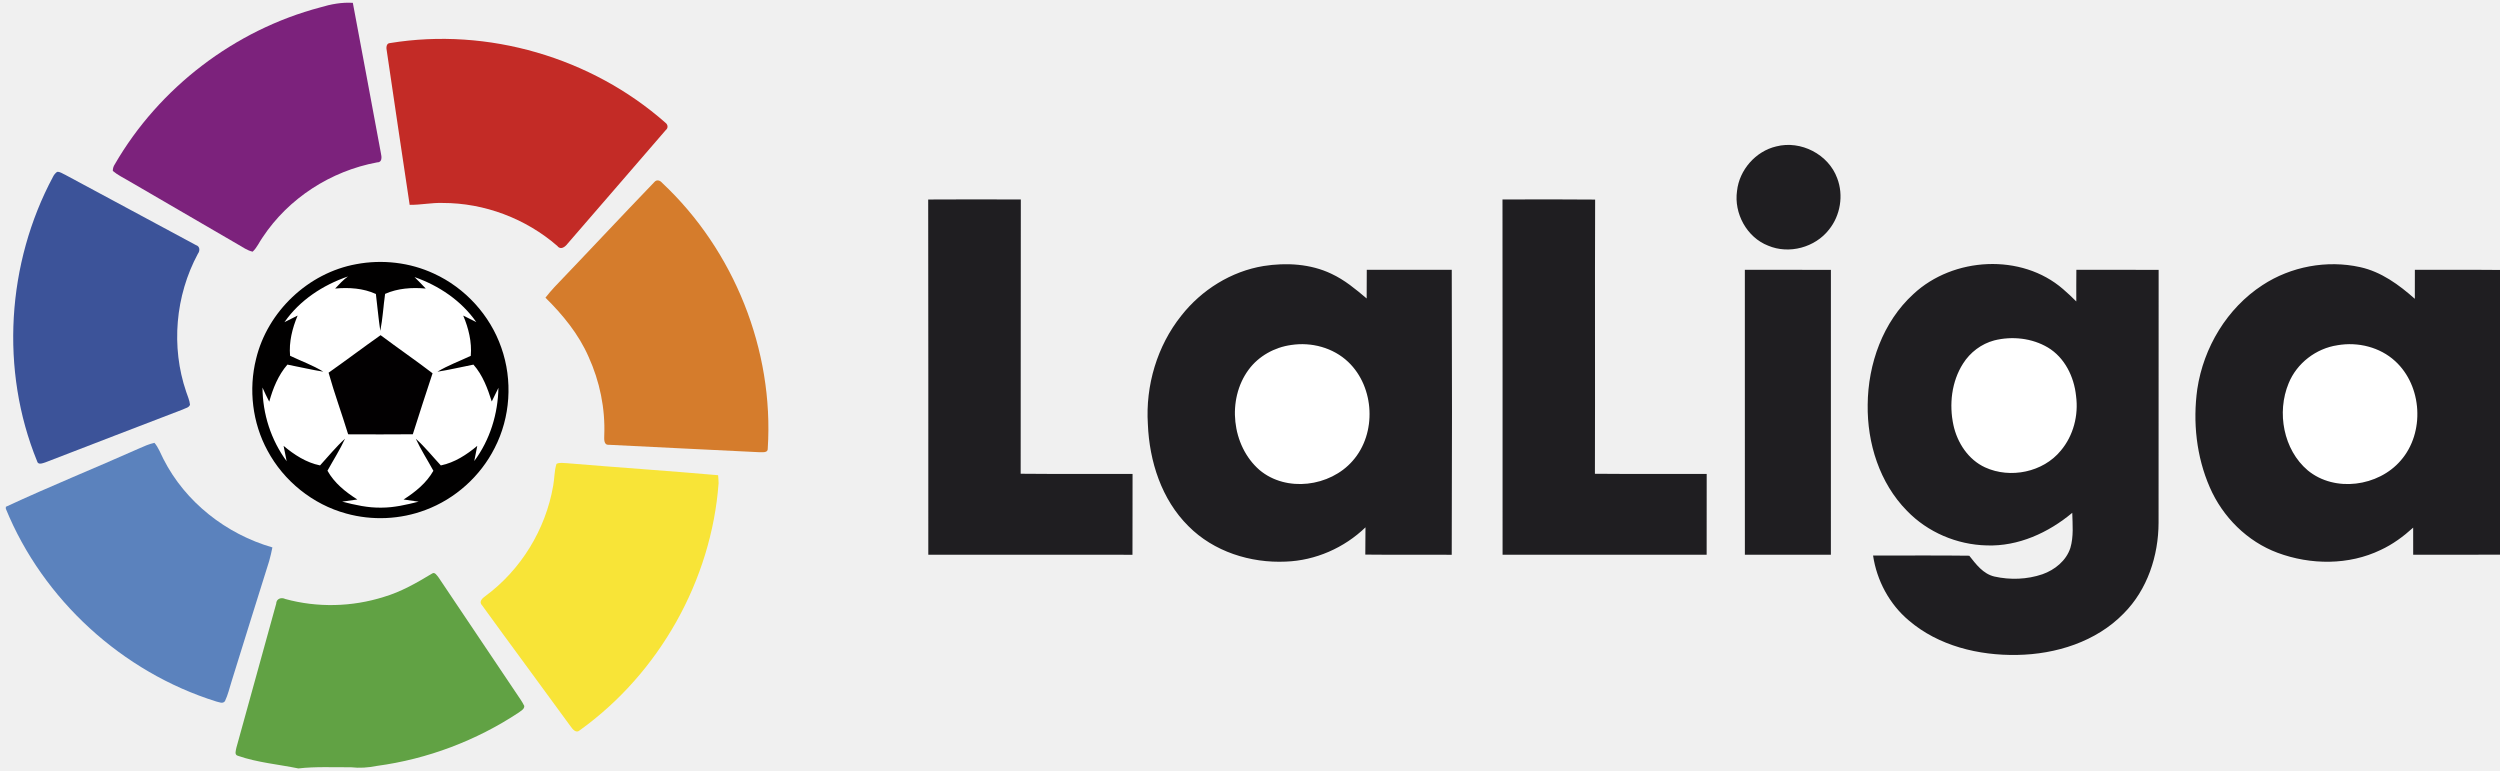
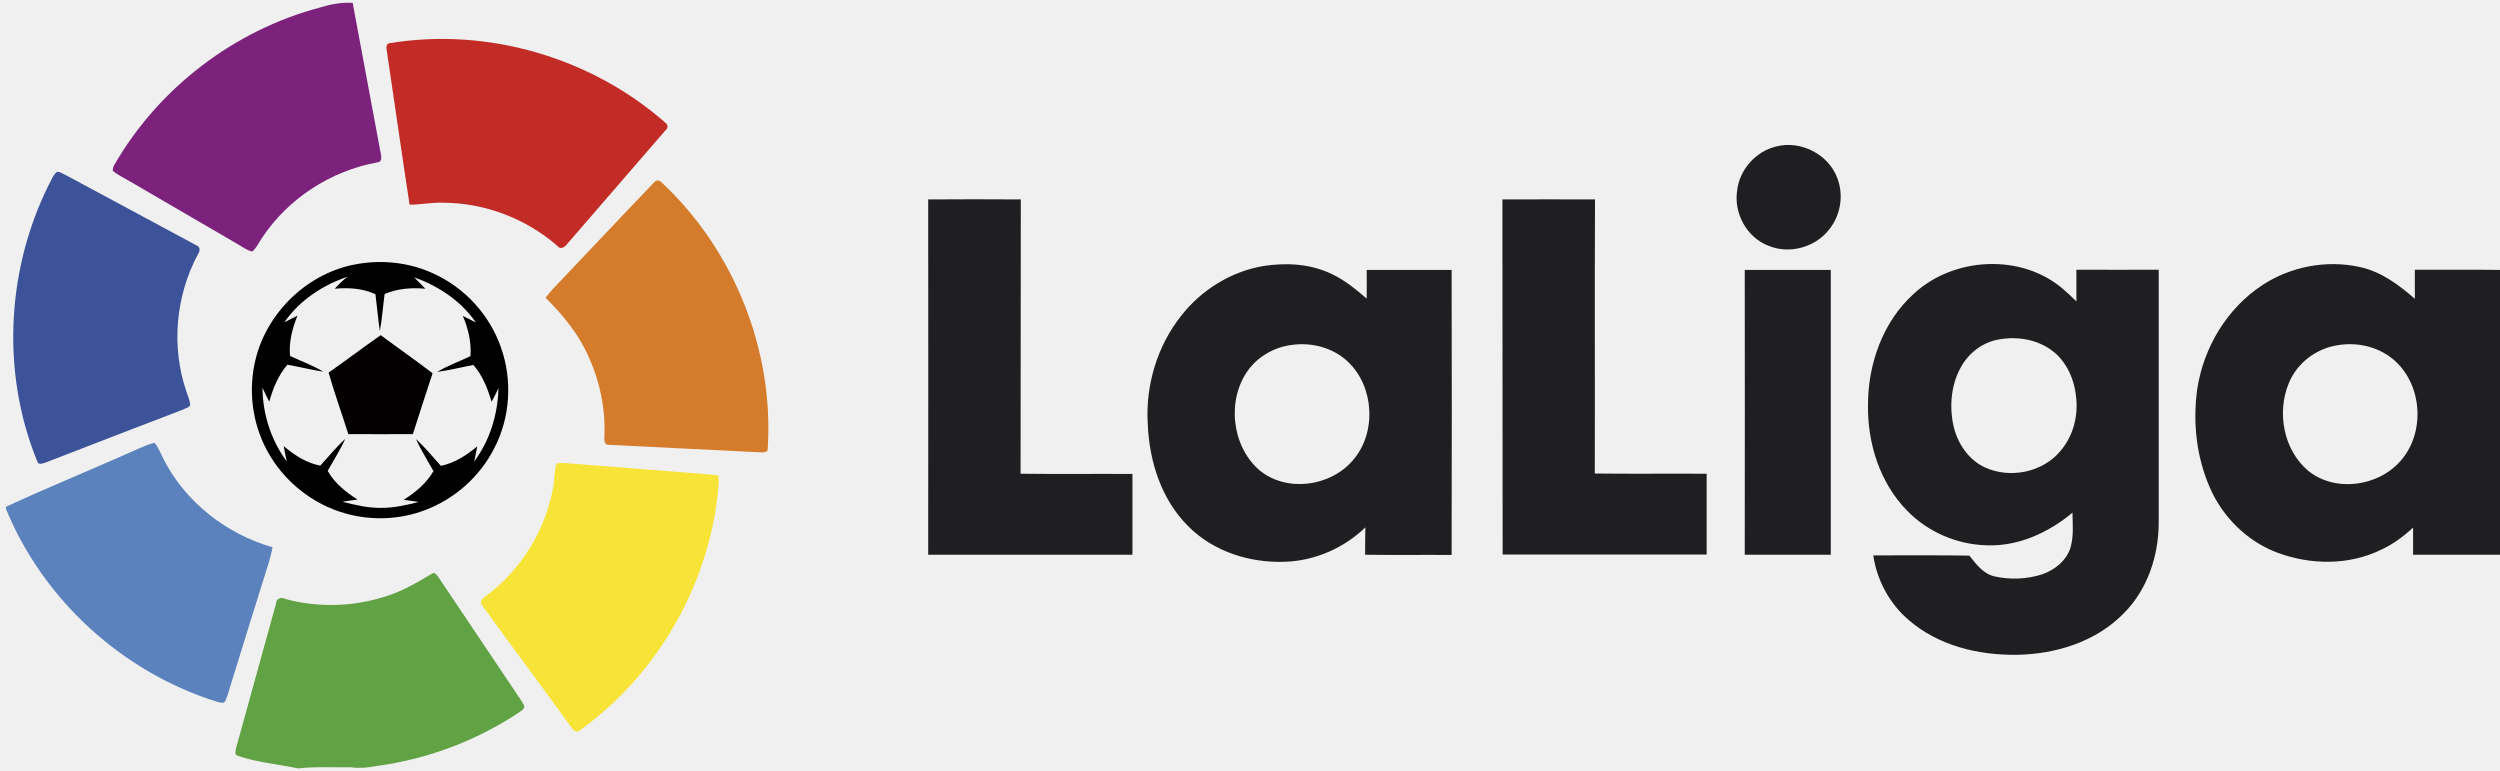
- <svg xmlns="http://www.w3.org/2000/svg" height="352pt" viewBox="-2.67 .68 1144.67 350.86" width="1142pt">
-   <path d="m127.56 147.22c6.99-10.08 17.61-17 29.09-20.95-2.18 1.61-4.04 3.57-5.87 5.54 6.31-.57 12.82-.17 18.66 2.49.7 5.62 1.17 11.27 2.02 16.87 1.1-5.59 1.4-11.29 2.19-16.92 5.84-2.59 12.31-3.01 18.6-2.44-1.7-1.77-3.38-3.56-5.14-5.26 11.2 3.92 21.48 10.82 28.31 20.64-2.02-.97-4-1.97-5.99-2.99 2.45 5.8 4 12.09 3.46 18.43-5.09 2.4-10.43 4.35-15.27 7.26 5.54-.86 10.99-2.18 16.49-3.25 4.25 4.82 6.47 10.85 8.38 16.88 1.02-2.09 2.01-4.19 3.06-6.26-.22 11.99-3.88 23.89-11.08 33.55.48-2.32.93-4.64 1.38-6.96-4.88 4.08-10.36 7.65-16.68 8.96-3.79-4.09-7.29-8.48-11.45-12.21 2.34 5.06 5.39 9.76 8.05 14.65-3.19 5.63-8.28 9.73-13.65 13.15 2.3.34 4.61.66 6.91 1-5.59 1.4-11.28 2.74-17.08 2.74-6.1.12-12.1-1.24-17.97-2.76 2.32-.34 4.64-.65 6.96-.99-5.4-3.4-10.53-7.51-13.68-13.17 2.69-4.88 5.71-9.57 8.04-14.64-4.15 3.74-7.65 8.12-11.43 12.22-6.33-1.28-11.82-4.86-16.69-8.95.45 2.35.9 4.7 1.41 7.04-7.2-9.72-11.01-21.67-11.08-33.75.94 2.2 2.01 4.34 3.1 6.46 1.7-6.12 4.11-12.11 8.31-16.97 5.48 1.05 10.91 2.36 16.42 3.24-4.78-2.95-10.12-4.84-15.19-7.26-.58-6.33 1.01-12.61 3.44-18.41-2 1.02-4.01 2.04-6.03 3.02m20.22 23.12c2.66 9.5 6.08 18.78 8.96 28.21 9.87.03 19.74.08 29.6-.02 2.91-9.34 6.01-18.61 9.04-27.91-7.81-5.99-15.92-11.55-23.79-17.45-8 5.64-15.8 11.55-23.81 17.17zm762.66-14.79c8.15-2.04 17.23-1.07 24.52 3.23 7.74 4.62 12.04 13.44 12.93 22.19 1.2 8.84-1.19 18.21-6.99 25.07-8.11 9.91-23.17 12.95-34.69 7.65-7.66-3.53-12.69-11.22-14.46-19.29-2.05-9.48-.89-19.95 4.39-28.23 3.24-5.15 8.4-9.05 14.3-10.62zm-321.91 2.1c9.28-1.43 19.26 1.24 26.11 7.77 12.13 11.53 13.15 32.76 2.02 45.3-10.35 11.87-30.39 14.52-42.67 4.16-12.75-11.1-15-32.34-4.96-45.92 4.59-6.24 11.87-10.26 19.5-11.31zm479.08.11c9.29-1.62 19.4.84 26.41 7.3 12.43 11.37 13.64 32.78 2.55 45.48-10.24 11.94-30.23 14.74-42.6 4.53-11.17-9.47-14.27-26.57-8.76-39.86 3.74-9.24 12.57-15.99 22.4-17.45z" fill="#fff" />
-   <path d="m144.02 3.07c4.82-1.46 9.8-2.39 14.86-2.07 4.36 22.95 8.56 45.92 12.86 68.88.38 1.63.67 4.23-1.75 4.17-21.14 3.91-40.61 16.43-52.48 34.42-1.51 2.14-2.55 4.66-4.5 6.46-2.46-.51-4.5-2.08-6.66-3.27-16.63-9.71-33.29-19.37-49.94-29.05-2.51-1.49-5.18-2.75-7.42-4.64-.03-1.09.27-2.11.9-3.04 20.3-35.1 54.93-61.51 94.13-71.86z" fill="#7c227c" />
-   <path d="m175.98 19.41c44.66-7.29 92.15 6.58 126.05 36.5 1.15.85 1.31 2.43.14 3.34-14.9 17.37-29.97 34.59-44.9 51.94-1.11 1.49-3.22 3.19-4.73 1.14-14.44-12.55-33.41-19.74-52.55-19.7-5.06-.17-10.04.93-15.09.86-3.59-23.45-6.95-46.94-10.46-70.4-.32-1.35-.38-3.66 1.54-3.68z" fill="#c32b26" />
-   <path d="m810.6 66.74c11.24-2.91 23.97 3.63 27.93 14.58 2.99 7.79 1.46 17.06-3.78 23.53-6.36 8.16-18.28 11.39-27.84 7.33-9.78-3.79-15.73-14.78-14.25-25.06 1.04-9.62 8.51-18.16 17.94-20.38zm-388.28 24.31c14.14-.09 28.28-.07 42.41-.01-.11 41.86.04 83.72-.07 125.57 17.07.18 34.15.01 51.23.09-.04 12.34.03 24.67-.04 37.01-31.16-.05-62.32.01-93.48-.03-.02-54.21.06-108.42-.05-162.63zm262.95-.01c14.14-.05 28.28-.11 42.42.04-.16 41.84.03 83.69-.1 125.54 17.06.17 34.12-.01 51.18.09-.04 12.33 0 24.66-.02 36.99-31.15-.01-62.3 0-93.44-.01-.03-54.22.04-108.43-.04-162.65zm-147.04 53.17c9.26-11.79 22.82-20.29 37.68-22.72 10.38-1.62 21.44-1.02 31.04 3.57 6 2.79 11.12 7.05 16.13 11.3.06-4.37.03-8.75.05-13.12 12.97 0 25.94.01 38.91-.01.14 43.49.15 86.99-.01 130.48-13.19-.07-26.38.07-39.57-.08.04-4.16.02-8.32.08-12.48-9.73 9.4-22.91 15.2-36.46 15.69-16.21.75-33.08-4.58-44.63-16.26-12.29-12.18-17.87-29.67-18.55-46.66-1.12-17.69 4.23-35.82 15.33-49.71m50.3 13.44c-7.63 1.05-14.91 5.07-19.5 11.31-10.04 13.58-7.79 34.82 4.96 45.92 12.28 10.36 32.32 7.71 42.67-4.16 11.13-12.54 10.11-33.77-2.02-45.3-6.85-6.53-16.83-9.2-26.11-7.77zm284.91-23.33c18.2-16.99 49.46-18.78 68.51-2.24 2.1 1.79 4.09 3.7 6.05 5.65 0-4.84-.03-9.68.03-14.51 12.56.06 25.11 0 37.67.03-.03 38.59.02 77.18-.03 115.77-.03 15.16-5.14 30.71-15.99 41.58-12.6 12.94-31.01 18.67-48.74 18.97-17.6.33-36.07-4.14-49.66-15.81-8.86-7.46-14.64-18.26-16.33-29.69 14.68.02 29.36-.12 44.04.07 3.1 3.92 6.33 8.33 11.53 9.54 7.2 1.61 14.94 1.35 21.95-1.04 5.68-2 10.92-6.2 12.82-12.08 1.53-5.21 1-10.71.86-16.06-10.88 9.1-24.73 15.45-39.13 14.93-13.64-.31-27.09-6.02-36.57-15.87-12.52-12.72-18.23-30.95-17.97-48.55.15-18.68 6.95-37.92 20.96-50.69m37 21.23c-5.9 1.57-11.06 5.47-14.3 10.62-5.28 8.28-6.44 18.75-4.39 28.23 1.77 8.07 6.8 15.76 14.46 19.29 11.52 5.3 26.58 2.26 34.69-7.65 5.8-6.86 8.19-16.23 6.99-25.07-.89-8.75-5.19-17.57-12.93-22.19-7.29-4.3-16.37-5.27-24.52-3.23zm122.81-25.3c13.02-8.55 29.51-11.61 44.72-8.24 9.63 2.11 17.78 8.07 25.03 14.51-.01-4.43-.01-8.86.02-13.29 12.99.07 25.98-.07 38.98.07v130.37c-13.25.04-26.5.01-39.75.03-.01-4.14-.01-8.28-.01-12.42-4.46 4.06-9.37 7.67-14.85 10.21-14.63 7.07-32.09 6.92-47.18 1.33-13.94-5.17-25.22-16.43-31.1-30.02-6.12-14.03-7.81-29.87-5.71-44.98 2.87-19.03 13.62-37.01 29.85-47.57m34.36 27.51c-9.83 1.46-18.66 8.21-22.4 17.45-5.51 13.29-2.41 30.39 8.76 39.86 12.37 10.21 32.36 7.41 42.6-4.53 11.09-12.7 9.88-34.11-2.55-45.48-7.01-6.46-17.12-8.92-26.41-7.3zm-271.37-34.52c13.13.01 26.26-.01 39.4.01-.02 43.48-.02 86.96-.01 130.44-13.13.01-26.25-.01-39.38.01-.01-43.49 0-86.97-.01-130.46z" fill="#1f1e21" />
-   <path d="m23.48 78.39c1.37-.15 2.55.87 3.76 1.37 19.9 10.78 39.9 21.36 59.79 32.15 1.91.58 1.93 2.63.89 4.01-10.3 19.15-12.38 42.57-5.34 63.17.63 1.95 1.54 3.85 1.75 5.92-.49 1.39-2.16 1.55-3.29 2.17-21.02 8.02-41.99 16.16-62.98 24.24-1.29.39-3.32 1.31-3.77-.61-16.96-41.63-13.87-90.62 7.32-130.18a5.82 5.82 0 0 1 1.87-2.24z" fill="#3c5399" />
-   <path d="m297.01 82.98c1.09-1.23 2.64-.63 3.53.48 32.89 30.82 51.21 76.57 48.32 121.57.17 2.15-2.49 1.66-3.82 1.72-23-1.18-46.02-2.19-69.01-3.4-2.34.15-2.06-2.74-2.03-4.3.5-12.34-2.07-24.75-7.18-35.99-4.53-10.35-11.76-19.18-19.75-27.06 1.33-1.66 2.66-3.31 4.12-4.85 15.34-16 30.46-32.21 45.82-48.17z" fill="#d57c2c" />
-   <path d="m160.46 120.65c11.9-2.24 24.52-.81 35.52 4.31 14.31 6.54 25.76 19.07 30.9 33.95 5.26 14.87 4.17 31.89-3.07 45.92-6.53 12.94-18.05 23.29-31.64 28.36-11.53 4.38-24.45 4.94-36.32 1.64-15.28-4.16-28.59-14.86-36.04-28.82-6.91-12.68-8.73-27.98-5.23-41.98 5.22-21.72 23.89-39.4 45.88-43.38m-32.9 26.57c2.02-.98 4.03-2 6.03-3.02-2.43 5.8-4.02 12.08-3.44 18.41 5.07 2.42 10.41 4.31 15.19 7.26-5.51-.88-10.94-2.19-16.42-3.24-4.2 4.86-6.61 10.85-8.31 16.97-1.09-2.12-2.16-4.26-3.1-6.46.07 12.08 3.88 24.03 11.08 33.75-.51-2.34-.96-4.69-1.41-7.04 4.87 4.09 10.36 7.67 16.69 8.95 3.78-4.1 7.28-8.48 11.43-12.22-2.33 5.07-5.35 9.76-8.04 14.64 3.15 5.66 8.28 9.77 13.68 13.17-2.32.34-4.64.65-6.96.99 5.87 1.52 11.87 2.88 17.97 2.76 5.8 0 11.49-1.34 17.08-2.74-2.3-.34-4.61-.66-6.91-1 5.37-3.42 10.46-7.52 13.65-13.15-2.66-4.89-5.71-9.59-8.05-14.65 4.16 3.73 7.66 8.12 11.45 12.21 6.32-1.31 11.8-4.88 16.68-8.96-.45 2.32-.9 4.64-1.38 6.96 7.2-9.66 10.86-21.56 11.08-33.55-1.05 2.07-2.04 4.17-3.06 6.26-1.91-6.03-4.13-12.06-8.38-16.88-5.5 1.07-10.95 2.39-16.49 3.25 4.84-2.91 10.18-4.86 15.27-7.26.54-6.34-1.01-12.63-3.46-18.43 1.99 1.02 3.97 2.02 5.99 2.99-6.83-9.82-17.11-16.72-28.31-20.64 1.76 1.7 3.44 3.49 5.14 5.26-6.29-.57-12.76-.15-18.6 2.44-.79 5.63-1.09 11.33-2.19 16.92-.85-5.6-1.32-11.25-2.02-16.87-5.84-2.66-12.35-3.06-18.66-2.49 1.83-1.97 3.69-3.93 5.87-5.54-11.48 3.95-22.1 10.87-29.09 20.95z" fill="#010000" />
-   <path d="m147.78 170.34c8.01-5.62 15.81-11.53 23.81-17.17 7.87 5.9 15.98 11.46 23.79 17.45-3.03 9.3-6.13 18.57-9.04 27.91-9.86.1-19.73.05-29.6.02-2.88-9.43-6.3-18.71-8.96-28.21z" fill="#020001" />
-   <path d="m61.07 205.01c2.26-1.01 4.54-2.03 6.98-2.55 1.86 2.17 2.81 4.93 4.12 7.44 10.02 19.72 28.74 34.33 49.88 40.44-.44 2.1-.88 4.21-1.48 6.27-5.8 18.31-11.45 36.66-17.18 54.99-.97 3.05-1.67 6.21-3.05 9.11-1.02 1.43-2.7.42-4.03.17-42.95-13.43-79.28-46.55-96.31-88.23v-.9c20.14-9.37 40.77-17.7 61.07-26.74z" fill="#5b82bd" />
-   <path d="m252.13 212.09c1.48-.75 3.18-.34 4.77-.31 23.07 1.94 46.17 3.47 69.23 5.5.12 1.21.19 2.43.22 3.66-3.29 44.55-27.25 87.05-63.52 113.1-1.61 1.57-3.27-.34-4.15-1.64-13.48-18.55-27.18-36.96-40.62-55.54-1.65-1.63.14-3.29 1.49-4.23 16.31-12 27.6-30.5 31.05-50.44.65-3.35.48-6.84 1.53-10.1z" fill="#f8e437" />
-   <path d="m195.15 262.32c1.3-.89 2.2.87 2.91 1.67 12.61 18.7 25.12 37.48 37.73 56.18.6.88 1.12 1.81 1.59 2.77.06 1.5-1.5 2.16-2.47 2.97-19.49 12.9-41.89 21.37-65.05 24.48-3.92.79-7.91 1.07-11.9.61-8.01.07-16.05-.38-24.01.54-9.26-1.89-18.81-2.68-27.78-5.82-1.64-.45-.79-2.53-.6-3.7 6.12-21.95 12.11-43.95 18.22-65.91.05-2.28 2.32-3.07 4.16-2.15 14.7 4.03 30.54 3.65 45.07-.94 7.93-2.32 15.11-6.46 22.13-10.7z" fill="#61a244" />
+ <svg xmlns="http://www.w3.org/2000/svg" version="1.1" id="Capa_1" x="0px" y="0px" viewBox="0 0 1142 352" style="enable-background:new 0 0 1142 352;" xml:space="preserve">
+   <style type="text/css">
+ 	.st0{fill:#7C227C;}
+ 	.st1{fill:#C32B26;}
+ 	.st2{fill:#1F1E21;}
+ 	.st3{fill:#3C5399;}
+ 	.st4{fill:#D57C2C;}
+ 	.st5{fill:#010000;}
+ 	.st6{fill:#020001;}
+ 	.st7{fill:#5B82BD;}
+ 	.st8{fill:#F8E437;}
+ 	.st9{fill:#61A244;}
+ </style>
+   <path class="st0" d="M146.3,3.4c4.8-1.5,9.8-2.4,14.8-2.1c4.3,22.9,8.5,45.8,12.8,68.7c0.4,1.6,0.7,4.2-1.7,4.2  c-21.1,3.9-40.5,16.4-52.4,34.3c-1.5,2.1-2.5,4.6-4.5,6.4c-2.5-0.5-4.5-2.1-6.6-3.3c-16.6-9.7-33.2-19.3-49.8-29  c-2.5-1.5-5.2-2.7-7.4-4.6c0-1.1,0.3-2.1,0.9-3C72.7,40,107.2,13.7,146.3,3.4z" />
+   <path class="st1" d="M178.2,19.7c44.6-7.3,91.9,6.6,125.8,36.4c1.1,0.8,1.3,2.4,0.1,3.3c-14.9,17.3-29.9,34.5-44.8,51.8  c-1.1,1.5-3.2,3.2-4.7,1.1c-14.4-12.5-33.3-19.7-52.4-19.7c-5-0.2-10,0.9-15.1,0.9c-3.6-23.4-6.9-46.8-10.4-70.2  C176.4,22,176.3,19.7,178.2,19.7L178.2,19.7z" />
+   <path class="st2" d="M811.4,66.9c11.2-2.9,23.9,3.6,27.9,14.5c3,7.8,1.5,17-3.8,23.5c-6.3,8.1-18.2,11.4-27.8,7.3  c-9.8-3.8-15.7-14.7-14.2-25C794.5,77.6,802,69.1,811.4,66.9L811.4,66.9z M424,91.1c14.1-0.1,28.2-0.1,42.3,0  c-0.1,41.8,0,83.5-0.1,125.3c17,0.2,34.1,0,51.1,0.1c0,12.3,0,24.6,0,36.9c-31.1,0-62.2,0-93.3,0C424,199.3,424.1,145.2,424,91.1  L424,91.1z M686.3,91.1c14.1,0,28.2-0.1,42.3,0c-0.2,41.7,0,83.5-0.1,125.2c17,0.2,34,0,51.1,0.1c0,12.3,0,24.6,0,36.9  c-31.1,0-62.2,0-93.2,0C686.3,199.3,686.4,145.2,686.3,91.1L686.3,91.1z M539.6,144.2c9.2-11.8,22.8-20.2,37.6-22.7  c10.4-1.6,21.4-1,31,3.6c6,2.8,11.1,7,16.1,11.3c0.1-4.4,0-8.7,0-13.1c12.9,0,25.9,0,38.8,0c0.1,43.4,0.1,86.8,0,130.2  c-13.2-0.1-26.3,0.1-39.5-0.1c0-4.2,0-8.3,0.1-12.5c-9.7,9.4-22.9,15.2-36.4,15.7c-16.2,0.7-33-4.6-44.5-16.2  c-12.3-12.2-17.8-29.6-18.5-46.6C523.2,176.1,528.6,158,539.6,144.2 M589.8,157.6c-7.6,1-14.9,5.1-19.5,11.3  c-10,13.5-7.8,34.7,4.9,45.8c12.3,10.3,32.2,7.7,42.6-4.2c11.1-12.5,10.1-33.7-2-45.2C609,158.8,599.1,156.2,589.8,157.6  L589.8,157.6z M874.1,134.3c18.2-17,49.3-18.7,68.4-2.2c2.1,1.8,4.1,3.7,6,5.6c0-4.8,0-9.7,0-14.5c12.5,0.1,25.1,0,37.6,0  c0,38.5,0,77,0,115.5c0,15.1-5.1,30.6-16,41.5c-12.6,12.9-30.9,18.6-48.6,18.9c-17.6,0.3-36-4.1-49.5-15.8  c-8.8-7.4-14.6-18.2-16.3-29.6c14.6,0,29.3-0.1,43.9,0.1c3.1,3.9,6.3,8.3,11.5,9.5c7.2,1.6,14.9,1.3,21.9-1  c5.7-2,10.9-6.2,12.8-12.1c1.5-5.2,1-10.7,0.9-16c-10.9,9.1-24.7,15.4-39,14.9c-13.6-0.3-27-6-36.5-15.8  c-12.5-12.7-18.2-30.9-17.9-48.4C853.3,166.2,860.1,147,874.1,134.3 M911,155.5c-5.9,1.6-11,5.5-14.3,10.6  c-5.3,8.3-6.4,18.7-4.4,28.2c1.8,8.1,6.8,15.7,14.4,19.2c11.5,5.3,26.5,2.3,34.6-7.6c5.8-6.8,8.2-16.2,7-25  c-0.9-8.7-5.2-17.5-12.9-22.1C928.2,154.4,919.1,153.5,911,155.5L911,155.5z M1033.5,130.2c13-8.5,29.4-11.6,44.6-8.2  c9.6,2.1,17.7,8.1,25,14.5c0-4.4,0-8.8,0-13.3c13,0.1,25.9-0.1,38.9,0.1v130.1c-13.2,0-26.4,0-39.7,0c0-4.1,0-8.3,0-12.4  c-4.4,4.1-9.3,7.7-14.8,10.2c-14.6,7.1-32,6.9-47.1,1.3c-13.9-5.2-25.2-16.4-31-29.9c-6.1-14-7.8-29.8-5.7-44.9  C1006.6,158.7,1017.3,140.8,1033.5,130.2 M1067.8,157.7c-9.8,1.5-18.6,8.2-22.3,17.4c-5.5,13.3-2.4,30.3,8.7,39.8  c12.3,10.2,32.3,7.4,42.5-4.5c11.1-12.7,9.9-34-2.5-45.4C1087.1,158.5,1077.1,156.1,1067.8,157.7L1067.8,157.7z M797,123.3  c13.1,0,26.2,0,39.3,0c0,43.4,0,86.8,0,130.1c-13.1,0-26.2,0-39.3,0C797,210,797.1,166.6,797,123.3z" />
+   <path class="st3" d="M26.1,78.5c1.4-0.1,2.5,0.9,3.8,1.4c19.9,10.8,39.8,21.3,59.7,32.1c1.9,0.6,1.9,2.6,0.9,4  c-10.3,19.1-12.4,42.5-5.3,63c0.6,1.9,1.5,3.8,1.7,5.9c-0.5,1.4-2.2,1.5-3.3,2.2c-21,8-41.9,16.1-62.8,24.2  c-1.3,0.4-3.3,1.3-3.8-0.6C0,169.1,3.1,120.2,24.2,80.7C24.6,79.9,25.3,79.1,26.1,78.5z" />
+   <path class="st4" d="M299,83.1c1.1-1.2,2.6-0.6,3.5,0.5c32.8,30.7,51.1,76.4,48.2,121.3c0.2,2.1-2.5,1.7-3.8,1.7  c-22.9-1.2-45.9-2.2-68.8-3.4c-2.3,0.1-2.1-2.7-2-4.3c0.5-12.3-2.1-24.7-7.2-35.9c-4.5-10.3-11.7-19.1-19.7-27  c1.3-1.7,2.7-3.3,4.1-4.8C268.6,115.2,283.7,99,299,83.1z" />
+   <path class="st5" d="M162.7,120.7c11.9-2.2,24.5-0.8,35.4,4.3c14.3,6.5,25.7,19,30.8,33.9c5.2,14.8,4.2,31.8-3.1,45.8  c-6.5,12.9-18,23.2-31.6,28.3c-11.5,4.4-24.4,4.9-36.2,1.6c-15.2-4.2-28.5-14.8-36-28.8c-6.9-12.7-8.7-27.9-5.2-41.9  C122.2,142.3,140.8,124.6,162.7,120.7 M129.9,147.2c2-1,4-2,6-3c-2.4,5.8-4,12.1-3.4,18.4c5.1,2.4,10.4,4.3,15.2,7.2  c-5.5-0.9-10.9-2.2-16.4-3.2c-4.2,4.8-6.6,10.8-8.3,16.9c-1.1-2.1-2.2-4.3-3.1-6.4c0.1,12.1,3.9,24,11.1,33.7c-0.5-2.3-1-4.7-1.4-7  c4.9,4.1,10.3,7.7,16.7,8.9c3.8-4.1,7.3-8.5,11.4-12.2c-2.3,5.1-5.3,9.7-8,14.6c3.1,5.6,8.3,9.7,13.6,13.1c-2.3,0.3-4.6,0.6-6.9,1  c5.9,1.5,11.8,2.9,17.9,2.8c5.8,0,11.5-1.3,17-2.7c-2.3-0.3-4.6-0.7-6.9-1c5.4-3.4,10.4-7.5,13.6-13.1c-2.7-4.9-5.7-9.6-8-14.6  c4.2,3.7,7.6,8.1,11.4,12.2c6.3-1.3,11.8-4.9,16.6-8.9c-0.4,2.3-0.9,4.6-1.4,6.9c7.2-9.6,10.8-21.5,11.1-33.5c-1,2.1-2,4.2-3.1,6.2  c-1.9-6-4.1-12-8.4-16.8c-5.5,1.1-10.9,2.4-16.5,3.2c4.8-2.9,10.2-4.8,15.2-7.2c0.5-6.3-1-12.6-3.5-18.4c2,1,4,2,6,3  c-6.8-9.8-17.1-16.7-28.2-20.6c1.8,1.7,3.4,3.5,5.1,5.2c-6.3-0.6-12.7-0.1-18.6,2.4c-0.8,5.6-1.1,11.3-2.2,16.9  c-0.8-5.6-1.3-11.2-2-16.8c-5.8-2.7-12.3-3.1-18.6-2.5c1.8-2,3.7-3.9,5.9-5.5C147.5,130.2,136.9,137.1,129.9,147.2L129.9,147.2z" />
+   <path class="st6" d="M150.1,170.2c8-5.6,15.8-11.5,23.8-17.1c7.9,5.9,15.9,11.4,23.7,17.4c-3,9.3-6.1,18.5-9,27.8  c-9.8,0.1-19.7,0-29.5,0C156.2,189,152.8,179.7,150.1,170.2z" />
+   <path class="st7" d="M63.6,204.8c2.3-1,4.5-2,7-2.5c1.9,2.2,2.8,4.9,4.1,7.4c10,19.7,28.7,34.2,49.8,40.3c-0.4,2.1-0.9,4.2-1.5,6.3  c-5.8,18.3-11.4,36.6-17.1,54.9c-1,3-1.7,6.2-3,9.1c-1,1.4-2.7,0.4-4,0.2C55.9,307,19.7,274,2.7,232.4v-0.9  C22.8,222.2,43.3,213.9,63.6,204.8L63.6,204.8z" />
+   <path class="st8" d="M254.2,211.9c1.5-0.7,3.2-0.3,4.8-0.3c23,1.9,46.1,3.5,69.1,5.5c0.1,1.2,0.2,2.4,0.2,3.7  c-3.3,44.4-27.2,86.8-63.4,112.8c-1.6,1.6-3.3-0.3-4.1-1.6c-13.4-18.5-27.1-36.9-40.5-55.4c-1.6-1.6,0.1-3.3,1.5-4.2  c16.3-12,27.5-30.4,31-50.3C253.3,218.6,253.2,215.1,254.2,211.9L254.2,211.9z" />
+   <path class="st9" d="M197.4,262c1.3-0.9,2.2,0.9,2.9,1.7c12.6,18.7,25.1,37.4,37.6,56c0.6,0.9,1.1,1.8,1.6,2.8  c0.1,1.5-1.5,2.2-2.5,3c-19.4,12.9-41.8,21.3-64.9,24.4c-3.9,0.8-7.9,1.1-11.9,0.6c-8,0.1-16-0.4-24,0.5c-9.2-1.9-18.8-2.7-27.7-5.8  c-1.6-0.4-0.8-2.5-0.6-3.7c6.1-21.9,12.1-43.8,18.2-65.8c0-2.3,2.3-3.1,4.2-2.1c14.7,4,30.5,3.6,45-0.9  C183.2,270.4,190.4,266.2,197.4,262L197.4,262z" />
</svg>
